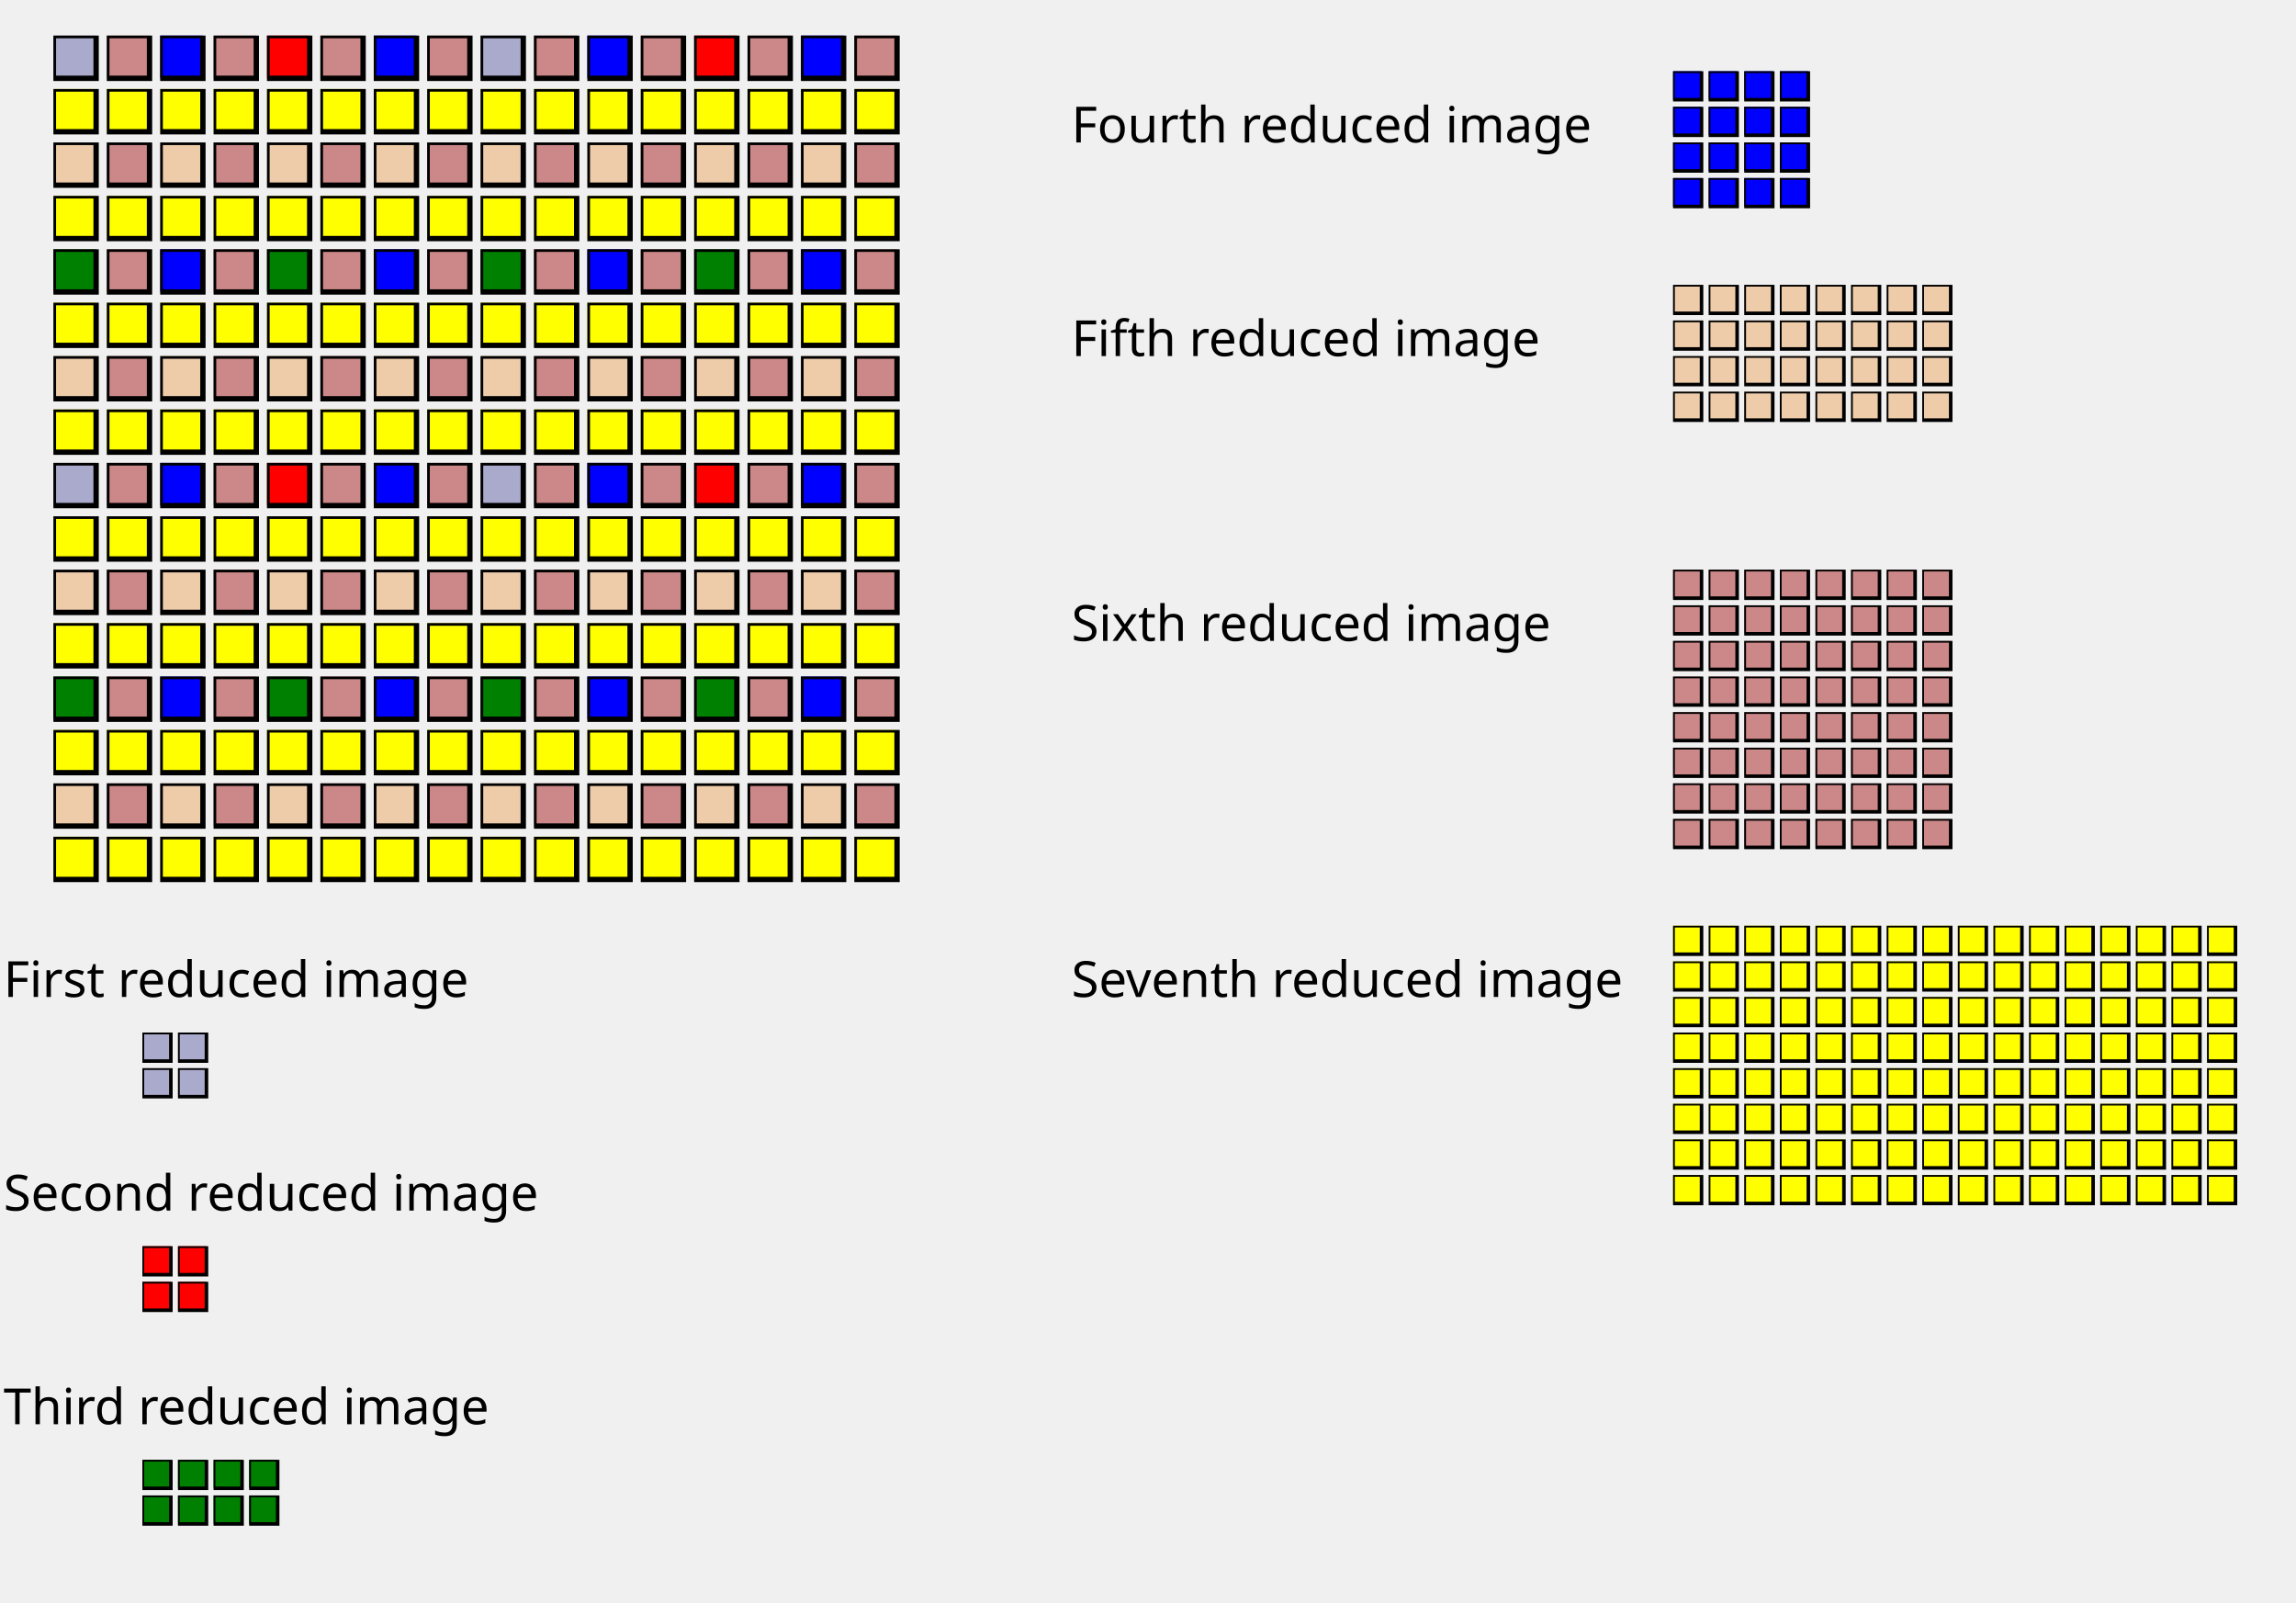
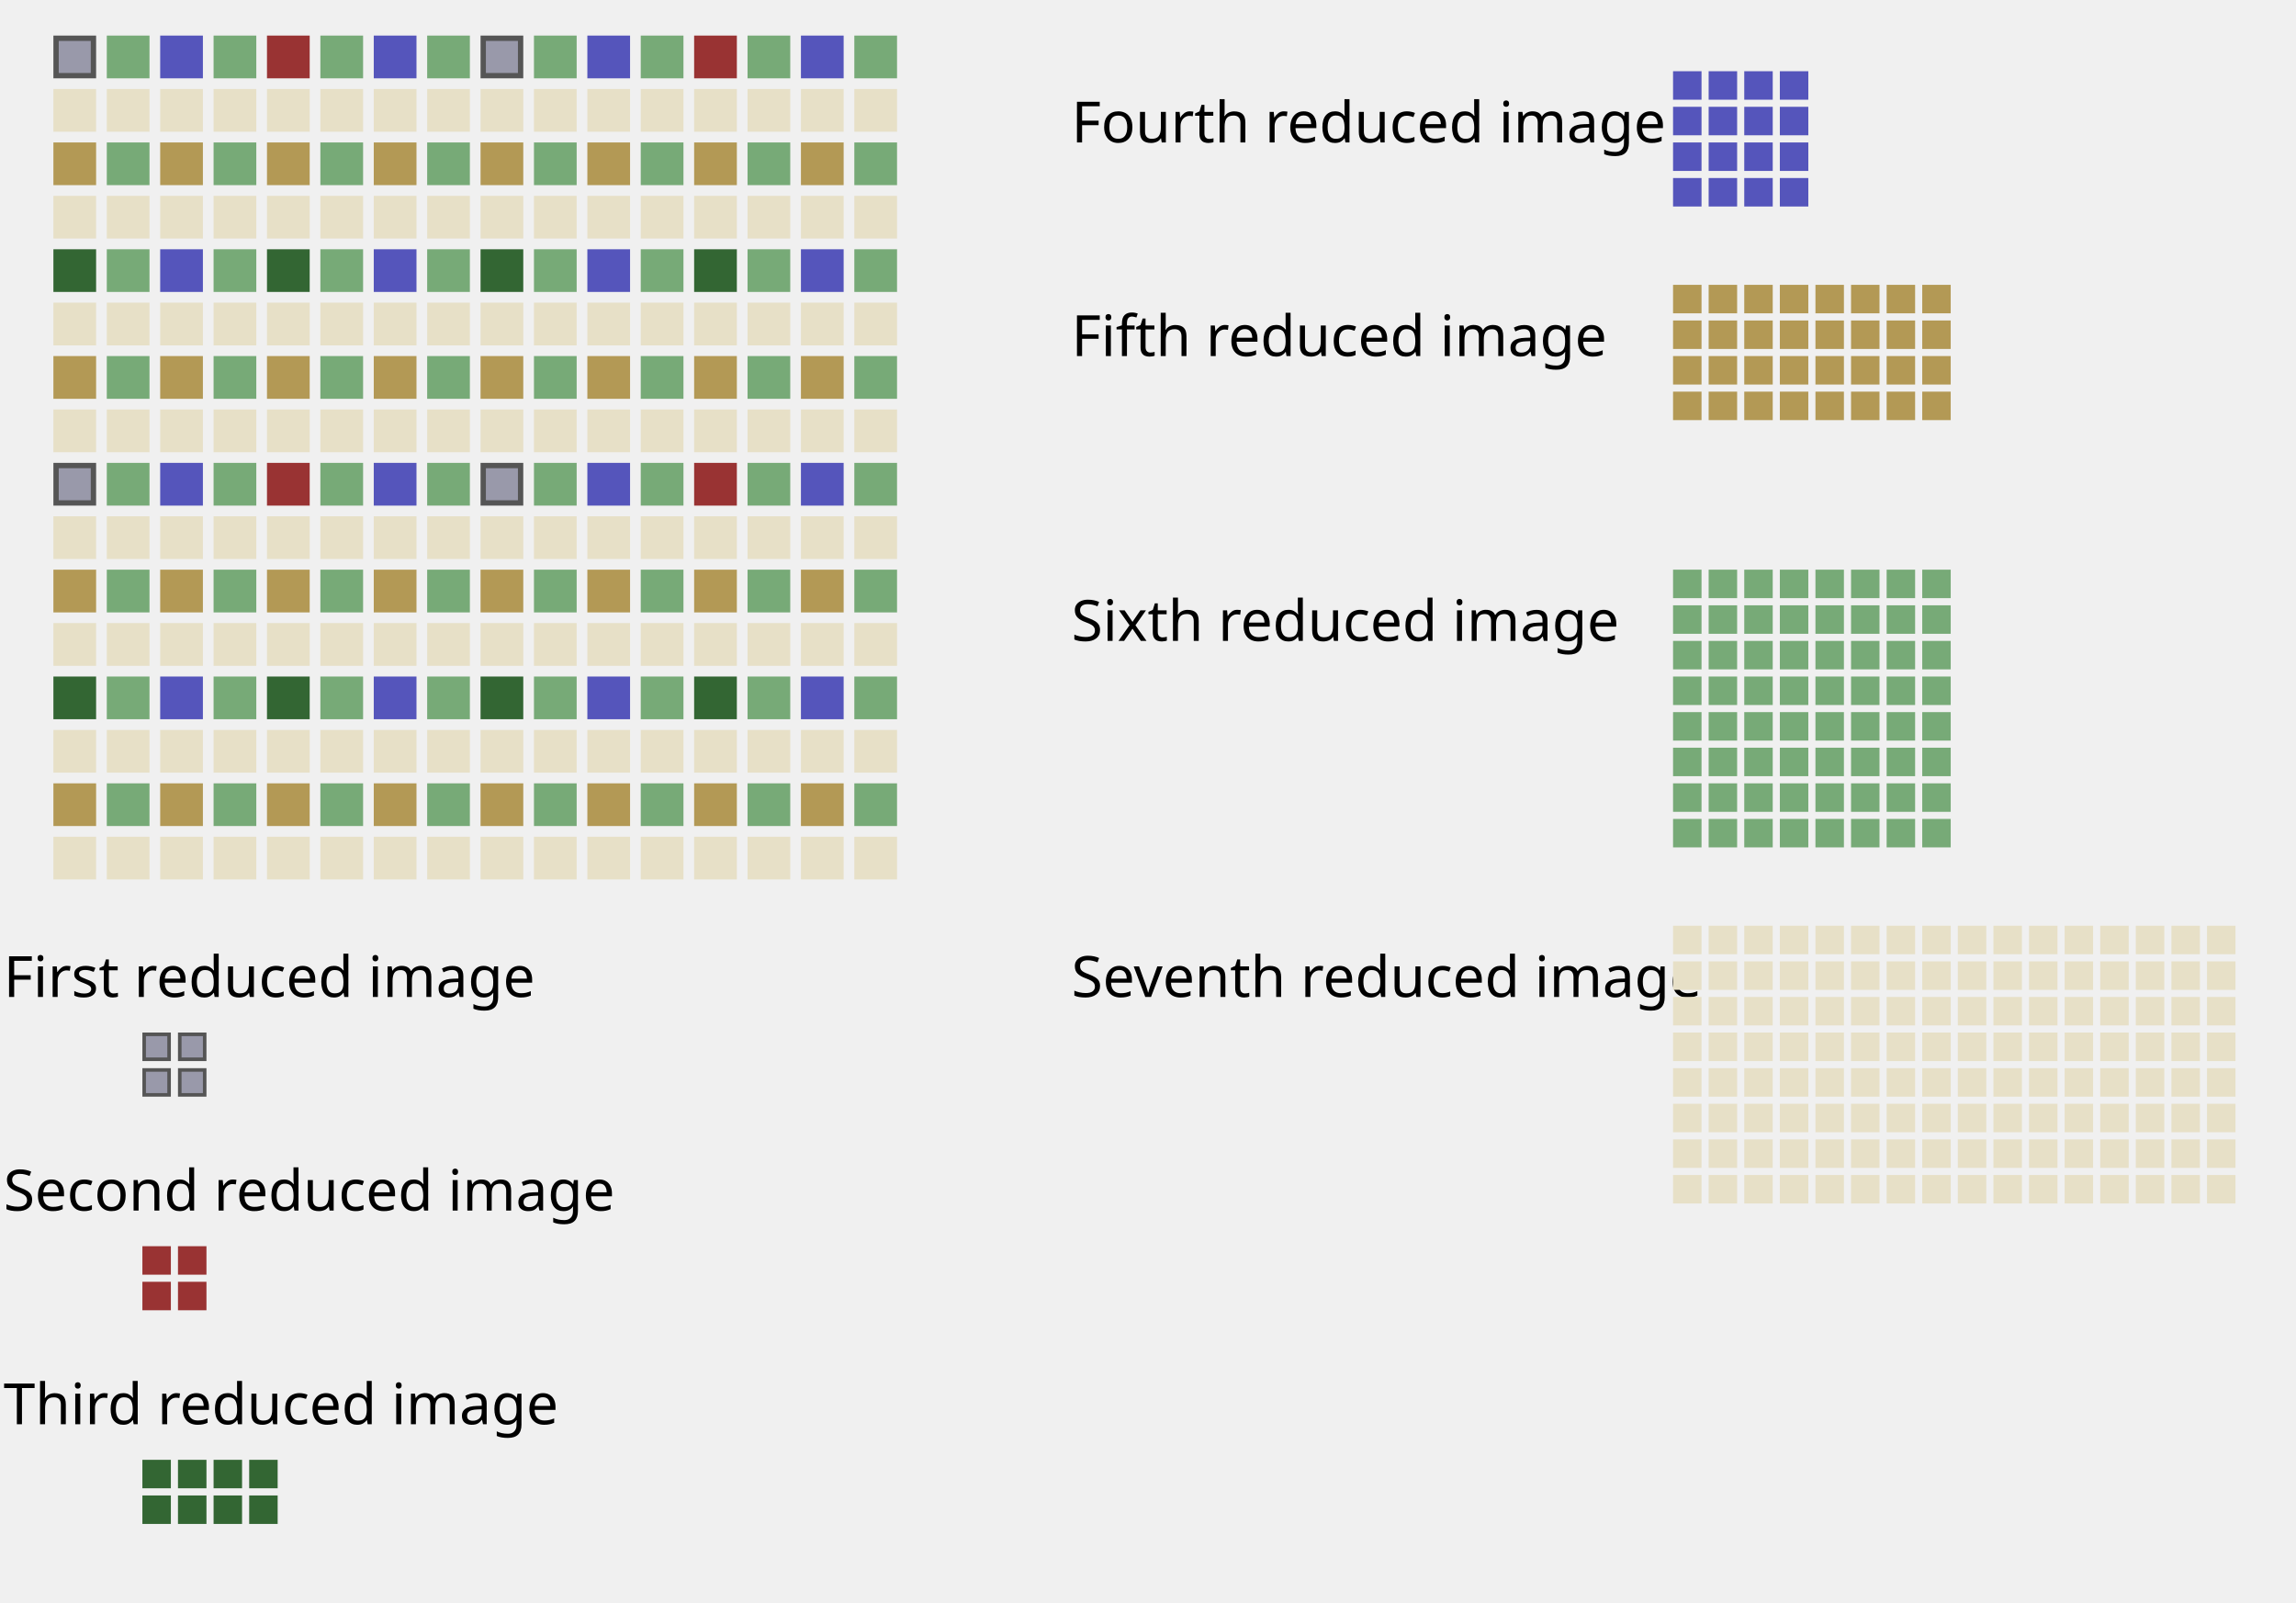
- <svg xmlns="http://www.w3.org/2000/svg" xmlns:xlink="http://www.w3.org/1999/xlink" width="645" height="450">
-   <style type="text/css">
- 
- rect {stroke:black;fill:white;}
- text {font-family:Verdana, sans-serif;font-size:14;text-anchor:start}
- line {stroke:black;stroke-width:1}
- 
+ <svg xmlns="http://www.w3.org/2000/svg" xmlns:xlink="http://www.w3.org/1999/xlink" viewBox="0 0 645 450">
+   <style>
+     @font-face {
+     font-family: OS_Cond_Med;
+     src: url(./fonts/OS_Cond_Med.woff2);
+     }
+     rect {
+         stroke:none;
+         fill:white;
+         }
+     text {
+         font-family: OS_Cond_Med;
+         font-size:16px;
+         text-anchor:start
+         }
+     line {
+         stroke:black;
+         stroke-width:1
+         }
</style>
  <defs>
-     <symbol id="filter1">
-       <rect width="8" height="8" style="fill:#EECCAA" />
-     </symbol>
-     <symbol id="filter2">
-       <rect width="8" height="8" style="fill:#AABBEE" />
-     </symbol>
-     <symbol id="filter3">
-       <rect width="8" height="8" style="fill:#BBEEAA" />
-     </symbol>
-     <symbol id="pixel">
-       <rect width="8" height="8" style="fill:white" />
-     </symbol>
    <symbol id="pixel1">
-       <rect width="8" height="8" style="fill:#AAAACC" />
+       <rect width="8" height="8" style="fill:#555" />
+       <rect width="6" height="6" x="1" y="1" style="fill:#99A" />
    </symbol>
    <symbol id="pixel2">
-       <rect width="8" height="8" style="fill:red" />
+       <rect width="8" height="8" style="fill:#933" />
    </symbol>
    <symbol id="pixel3">
-       <rect width="8" height="8" style="fill:green" />
+       <rect width="8" height="8" style="fill:#363" />
    </symbol>
    <symbol id="pixel4">
-       <rect width="8" height="8" style="fill:blue" />
+       <rect width="8" height="8" style="fill:#55B" />
    </symbol>
    <symbol id="pixel5">
-       <rect width="8" height="8" style="fill:#EECCAA" />
+       <rect width="8" height="8" style="fill:#B39955" />
    </symbol>
    <symbol id="pixel6">
-       <rect width="8" height="8" style="fill:#CC8888" />
+       <rect width="8" height="8" style="fill:#77AA77" />
    </symbol>
    <symbol id="pixel7">
-       <rect width="8" height="8" style="fill:yellow" />
+       <rect width="8" height="8" style="fill:#E7E0C7" />
    </symbol>
    <symbol id="varrow">
      <line x1="0" y1="0" x2="-5" y2="-5" />
      <line x1="0" y1="0" x2="5" y2="-5" />
      <line x1="0" y1="0" x2="0" y2="-40" />
    </symbol>
    <symbol id="ivarrow">
      <line x1="0" y1="0" x2="5" y2="5" />
      <line x1="0" y1="0" x2="-5" y2="5" />
      <line x1="0" y1="0" x2="0" y2="40" />
    </symbol>
  </defs>
  <g style="fill:none; stroke:black; stroke-width:1" transform="translate(15,10)">
    <g transform="scale(1.5)">
      <use transform="translate(0,0)" xlink:href="#pixel1" />
      <use transform="translate(10,0)" xlink:href="#pixel6" />
      <use transform="translate(20,0)" xlink:href="#pixel4" />
      <use transform="translate(30,0)" xlink:href="#pixel6" />
      <use transform="translate(40,0)" xlink:href="#pixel2" />
      <use transform="translate(50,0)" xlink:href="#pixel6" />
      <use transform="translate(60,0)" xlink:href="#pixel4" />
      <use transform="translate(70,0)" xlink:href="#pixel6" />
      <use transform="translate(80,0)" xlink:href="#pixel1" />
      <use transform="translate(90,0)" xlink:href="#pixel6" />
      <use transform="translate(100,0)" xlink:href="#pixel4" />
      <use transform="translate(110,0)" xlink:href="#pixel6" />
      <use transform="translate(120,0)" xlink:href="#pixel2" />
      <use transform="translate(130,0)" xlink:href="#pixel6" />
      <use transform="translate(140,0)" xlink:href="#pixel4" />
      <use transform="translate(150,0)" xlink:href="#pixel6" />
      <use transform="translate(0,10)" xlink:href="#pixel7" />
      <use transform="translate(10,10)" xlink:href="#pixel7" />
      <use transform="translate(20,10)" xlink:href="#pixel7" />
      <use transform="translate(30,10)" xlink:href="#pixel7" />
      <use transform="translate(40,10)" xlink:href="#pixel7" />
      <use transform="translate(50,10)" xlink:href="#pixel7" />
      <use transform="translate(60,10)" xlink:href="#pixel7" />
      <use transform="translate(70,10)" xlink:href="#pixel7" />
      <use transform="translate(80,10)" xlink:href="#pixel7" />
      <use transform="translate(90,10)" xlink:href="#pixel7" />
      <use transform="translate(100,10)" xlink:href="#pixel7" />
      <use transform="translate(110,10)" xlink:href="#pixel7" />
      <use transform="translate(120,10)" xlink:href="#pixel7" />
      <use transform="translate(130,10)" xlink:href="#pixel7" />
      <use transform="translate(140,10)" xlink:href="#pixel7" />
      <use transform="translate(150,10)" xlink:href="#pixel7" />
      <use transform="translate(0,20)" xlink:href="#pixel5" />
      <use transform="translate(10,20)" xlink:href="#pixel6" />
      <use transform="translate(20,20)" xlink:href="#pixel5" />
      <use transform="translate(30,20)" xlink:href="#pixel6" />
      <use transform="translate(40,20)" xlink:href="#pixel5" />
      <use transform="translate(50,20)" xlink:href="#pixel6" />
      <use transform="translate(60,20)" xlink:href="#pixel5" />
      <use transform="translate(70,20)" xlink:href="#pixel6" />
      <use transform="translate(80,20)" xlink:href="#pixel5" />
      <use transform="translate(90,20)" xlink:href="#pixel6" />
      <use transform="translate(100,20)" xlink:href="#pixel5" />
      <use transform="translate(110,20)" xlink:href="#pixel6" />
      <use transform="translate(120,20)" xlink:href="#pixel5" />
      <use transform="translate(130,20)" xlink:href="#pixel6" />
      <use transform="translate(140,20)" xlink:href="#pixel5" />
      <use transform="translate(150,20)" xlink:href="#pixel6" />
      <use transform="translate(0,30)" xlink:href="#pixel7" />
      <use transform="translate(10,30)" xlink:href="#pixel7" />
      <use transform="translate(20,30)" xlink:href="#pixel7" />
      <use transform="translate(30,30)" xlink:href="#pixel7" />
      <use transform="translate(40,30)" xlink:href="#pixel7" />
      <use transform="translate(50,30)" xlink:href="#pixel7" />
      <use transform="translate(60,30)" xlink:href="#pixel7" />
      <use transform="translate(70,30)" xlink:href="#pixel7" />
      <use transform="translate(80,30)" xlink:href="#pixel7" />
      <use transform="translate(90,30)" xlink:href="#pixel7" />
      <use transform="translate(100,30)" xlink:href="#pixel7" />
      <use transform="translate(110,30)" xlink:href="#pixel7" />
      <use transform="translate(120,30)" xlink:href="#pixel7" />
      <use transform="translate(130,30)" xlink:href="#pixel7" />
      <use transform="translate(140,30)" xlink:href="#pixel7" />
      <use transform="translate(150,30)" xlink:href="#pixel7" />
      <use transform="translate(0,40)" xlink:href="#pixel3" />
      <use transform="translate(10,40)" xlink:href="#pixel6" />
      <use transform="translate(20,40)" xlink:href="#pixel4" />
      <use transform="translate(30,40)" xlink:href="#pixel6" />
      <use transform="translate(40,40)" xlink:href="#pixel3" />
      <use transform="translate(50,40)" xlink:href="#pixel6" />
      <use transform="translate(60,40)" xlink:href="#pixel4" />
      <use transform="translate(70,40)" xlink:href="#pixel6" />
      <use transform="translate(80,40)" xlink:href="#pixel3" />
      <use transform="translate(90,40)" xlink:href="#pixel6" />
      <use transform="translate(100,40)" xlink:href="#pixel4" />
      <use transform="translate(110,40)" xlink:href="#pixel6" />
      <use transform="translate(120,40)" xlink:href="#pixel3" />
      <use transform="translate(130,40)" xlink:href="#pixel6" />
      <use transform="translate(140,40)" xlink:href="#pixel4" />
      <use transform="translate(150,40)" xlink:href="#pixel6" />
      <use transform="translate(0,50)" xlink:href="#pixel7" />
      <use transform="translate(10,50)" xlink:href="#pixel7" />
      <use transform="translate(20,50)" xlink:href="#pixel7" />
      <use transform="translate(30,50)" xlink:href="#pixel7" />
      <use transform="translate(40,50)" xlink:href="#pixel7" />
      <use transform="translate(50,50)" xlink:href="#pixel7" />
      <use transform="translate(60,50)" xlink:href="#pixel7" />
      <use transform="translate(70,50)" xlink:href="#pixel7" />
      <use transform="translate(80,50)" xlink:href="#pixel7" />
      <use transform="translate(90,50)" xlink:href="#pixel7" />
      <use transform="translate(100,50)" xlink:href="#pixel7" />
      <use transform="translate(110,50)" xlink:href="#pixel7" />
      <use transform="translate(120,50)" xlink:href="#pixel7" />
      <use transform="translate(130,50)" xlink:href="#pixel7" />
      <use transform="translate(140,50)" xlink:href="#pixel7" />
      <use transform="translate(150,50)" xlink:href="#pixel7" />
      <use transform="translate(0,60)" xlink:href="#pixel5" />
      <use transform="translate(10,60)" xlink:href="#pixel6" />
      <use transform="translate(20,60)" xlink:href="#pixel5" />
      <use transform="translate(30,60)" xlink:href="#pixel6" />
      <use transform="translate(40,60)" xlink:href="#pixel5" />
      <use transform="translate(50,60)" xlink:href="#pixel6" />
      <use transform="translate(60,60)" xlink:href="#pixel5" />
      <use transform="translate(70,60)" xlink:href="#pixel6" />
      <use transform="translate(80,60)" xlink:href="#pixel5" />
      <use transform="translate(90,60)" xlink:href="#pixel6" />
      <use transform="translate(100,60)" xlink:href="#pixel5" />
      <use transform="translate(110,60)" xlink:href="#pixel6" />
      <use transform="translate(120,60)" xlink:href="#pixel5" />
      <use transform="translate(130,60)" xlink:href="#pixel6" />
      <use transform="translate(140,60)" xlink:href="#pixel5" />
      <use transform="translate(150,60)" xlink:href="#pixel6" />
      <use transform="translate(0,70)" xlink:href="#pixel7" />
      <use transform="translate(10,70)" xlink:href="#pixel7" />
      <use transform="translate(20,70)" xlink:href="#pixel7" />
      <use transform="translate(30,70)" xlink:href="#pixel7" />
      <use transform="translate(40,70)" xlink:href="#pixel7" />
      <use transform="translate(50,70)" xlink:href="#pixel7" />
      <use transform="translate(60,70)" xlink:href="#pixel7" />
      <use transform="translate(70,70)" xlink:href="#pixel7" />
      <use transform="translate(80,70)" xlink:href="#pixel7" />
      <use transform="translate(90,70)" xlink:href="#pixel7" />
      <use transform="translate(100,70)" xlink:href="#pixel7" />
      <use transform="translate(110,70)" xlink:href="#pixel7" />
      <use transform="translate(120,70)" xlink:href="#pixel7" />
      <use transform="translate(130,70)" xlink:href="#pixel7" />
      <use transform="translate(140,70)" xlink:href="#pixel7" />
      <use transform="translate(150,70)" xlink:href="#pixel7" />
      <use transform="translate(0,80)" xlink:href="#pixel1" />
      <use transform="translate(10,80)" xlink:href="#pixel6" />
      <use transform="translate(20,80)" xlink:href="#pixel4" />
      <use transform="translate(30,80)" xlink:href="#pixel6" />
      <use transform="translate(40,80)" xlink:href="#pixel2" />
      <use transform="translate(50,80)" xlink:href="#pixel6" />
      <use transform="translate(60,80)" xlink:href="#pixel4" />
      <use transform="translate(70,80)" xlink:href="#pixel6" />
      <use transform="translate(80,80)" xlink:href="#pixel1" />
      <use transform="translate(90,80)" xlink:href="#pixel6" />
      <use transform="translate(100,80)" xlink:href="#pixel4" />
      <use transform="translate(110,80)" xlink:href="#pixel6" />
      <use transform="translate(120,80)" xlink:href="#pixel2" />
      <use transform="translate(130,80)" xlink:href="#pixel6" />
      <use transform="translate(140,80)" xlink:href="#pixel4" />
      <use transform="translate(150,80)" xlink:href="#pixel6" />
      <use transform="translate(0,90)" xlink:href="#pixel7" />
      <use transform="translate(10,90)" xlink:href="#pixel7" />
      <use transform="translate(20,90)" xlink:href="#pixel7" />
      <use transform="translate(30,90)" xlink:href="#pixel7" />
      <use transform="translate(40,90)" xlink:href="#pixel7" />
      <use transform="translate(50,90)" xlink:href="#pixel7" />
      <use transform="translate(60,90)" xlink:href="#pixel7" />
      <use transform="translate(70,90)" xlink:href="#pixel7" />
      <use transform="translate(80,90)" xlink:href="#pixel7" />
      <use transform="translate(90,90)" xlink:href="#pixel7" />
      <use transform="translate(100,90)" xlink:href="#pixel7" />
      <use transform="translate(110,90)" xlink:href="#pixel7" />
      <use transform="translate(120,90)" xlink:href="#pixel7" />
      <use transform="translate(130,90)" xlink:href="#pixel7" />
      <use transform="translate(140,90)" xlink:href="#pixel7" />
      <use transform="translate(150,90)" xlink:href="#pixel7" />
      <use transform="translate(0,100)" xlink:href="#pixel5" />
      <use transform="translate(10,100)" xlink:href="#pixel6" />
      <use transform="translate(20,100)" xlink:href="#pixel5" />
      <use transform="translate(30,100)" xlink:href="#pixel6" />
      <use transform="translate(40,100)" xlink:href="#pixel5" />
      <use transform="translate(50,100)" xlink:href="#pixel6" />
      <use transform="translate(60,100)" xlink:href="#pixel5" />
      <use transform="translate(70,100)" xlink:href="#pixel6" />
      <use transform="translate(80,100)" xlink:href="#pixel5" />
      <use transform="translate(90,100)" xlink:href="#pixel6" />
      <use transform="translate(100,100)" xlink:href="#pixel5" />
      <use transform="translate(110,100)" xlink:href="#pixel6" />
      <use transform="translate(120,100)" xlink:href="#pixel5" />
      <use transform="translate(130,100)" xlink:href="#pixel6" />
      <use transform="translate(140,100)" xlink:href="#pixel5" />
      <use transform="translate(150,100)" xlink:href="#pixel6" />
      <use transform="translate(0,110)" xlink:href="#pixel7" />
      <use transform="translate(10,110)" xlink:href="#pixel7" />
      <use transform="translate(20,110)" xlink:href="#pixel7" />
      <use transform="translate(30,110)" xlink:href="#pixel7" />
      <use transform="translate(40,110)" xlink:href="#pixel7" />
      <use transform="translate(50,110)" xlink:href="#pixel7" />
      <use transform="translate(60,110)" xlink:href="#pixel7" />
      <use transform="translate(70,110)" xlink:href="#pixel7" />
      <use transform="translate(80,110)" xlink:href="#pixel7" />
      <use transform="translate(90,110)" xlink:href="#pixel7" />
      <use transform="translate(100,110)" xlink:href="#pixel7" />
      <use transform="translate(110,110)" xlink:href="#pixel7" />
      <use transform="translate(120,110)" xlink:href="#pixel7" />
      <use transform="translate(130,110)" xlink:href="#pixel7" />
      <use transform="translate(140,110)" xlink:href="#pixel7" />
      <use transform="translate(150,110)" xlink:href="#pixel7" />
      <use transform="translate(0,120)" xlink:href="#pixel3" />
      <use transform="translate(10,120)" xlink:href="#pixel6" />
      <use transform="translate(20,120)" xlink:href="#pixel4" />
      <use transform="translate(30,120)" xlink:href="#pixel6" />
      <use transform="translate(40,120)" xlink:href="#pixel3" />
      <use transform="translate(50,120)" xlink:href="#pixel6" />
      <use transform="translate(60,120)" xlink:href="#pixel4" />
      <use transform="translate(70,120)" xlink:href="#pixel6" />
      <use transform="translate(80,120)" xlink:href="#pixel3" />
      <use transform="translate(90,120)" xlink:href="#pixel6" />
      <use transform="translate(100,120)" xlink:href="#pixel4" />
      <use transform="translate(110,120)" xlink:href="#pixel6" />
      <use transform="translate(120,120)" xlink:href="#pixel3" />
      <use transform="translate(130,120)" xlink:href="#pixel6" />
      <use transform="translate(140,120)" xlink:href="#pixel4" />
      <use transform="translate(150,120)" xlink:href="#pixel6" />
      <use transform="translate(0,130)" xlink:href="#pixel7" />
      <use transform="translate(10,130)" xlink:href="#pixel7" />
      <use transform="translate(20,130)" xlink:href="#pixel7" />
      <use transform="translate(30,130)" xlink:href="#pixel7" />
      <use transform="translate(40,130)" xlink:href="#pixel7" />
      <use transform="translate(50,130)" xlink:href="#pixel7" />
      <use transform="translate(60,130)" xlink:href="#pixel7" />
      <use transform="translate(70,130)" xlink:href="#pixel7" />
      <use transform="translate(80,130)" xlink:href="#pixel7" />
      <use transform="translate(90,130)" xlink:href="#pixel7" />
      <use transform="translate(100,130)" xlink:href="#pixel7" />
      <use transform="translate(110,130)" xlink:href="#pixel7" />
      <use transform="translate(120,130)" xlink:href="#pixel7" />
      <use transform="translate(130,130)" xlink:href="#pixel7" />
      <use transform="translate(140,130)" xlink:href="#pixel7" />
      <use transform="translate(150,130)" xlink:href="#pixel7" />
      <use transform="translate(0,140)" xlink:href="#pixel5" />
      <use transform="translate(10,140)" xlink:href="#pixel6" />
      <use transform="translate(20,140)" xlink:href="#pixel5" />
      <use transform="translate(30,140)" xlink:href="#pixel6" />
      <use transform="translate(40,140)" xlink:href="#pixel5" />
      <use transform="translate(50,140)" xlink:href="#pixel6" />
      <use transform="translate(60,140)" xlink:href="#pixel5" />
      <use transform="translate(70,140)" xlink:href="#pixel6" />
      <use transform="translate(80,140)" xlink:href="#pixel5" />
      <use transform="translate(90,140)" xlink:href="#pixel6" />
      <use transform="translate(100,140)" xlink:href="#pixel5" />
      <use transform="translate(110,140)" xlink:href="#pixel6" />
      <use transform="translate(120,140)" xlink:href="#pixel5" />
      <use transform="translate(130,140)" xlink:href="#pixel6" />
      <use transform="translate(140,140)" xlink:href="#pixel5" />
      <use transform="translate(150,140)" xlink:href="#pixel6" />
      <use transform="translate(0,150)" xlink:href="#pixel7" />
      <use transform="translate(10,150)" xlink:href="#pixel7" />
      <use transform="translate(20,150)" xlink:href="#pixel7" />
      <use transform="translate(30,150)" xlink:href="#pixel7" />
      <use transform="translate(40,150)" xlink:href="#pixel7" />
      <use transform="translate(50,150)" xlink:href="#pixel7" />
      <use transform="translate(60,150)" xlink:href="#pixel7" />
      <use transform="translate(70,150)" xlink:href="#pixel7" />
      <use transform="translate(80,150)" xlink:href="#pixel7" />
      <use transform="translate(90,150)" xlink:href="#pixel7" />
      <use transform="translate(100,150)" xlink:href="#pixel7" />
      <use transform="translate(110,150)" xlink:href="#pixel7" />
      <use transform="translate(120,150)" xlink:href="#pixel7" />
      <use transform="translate(130,150)" xlink:href="#pixel7" />
      <use transform="translate(140,150)" xlink:href="#pixel7" />
      <use transform="translate(150,150)" xlink:href="#pixel7" />
    </g>
  </g>
  <g transform="translate(0,260)">
    <text x="1" y="20">First reduced image</text>
    <g transform="translate(40,30)">
      <use transform="translate(0,0)" xlink:href="#pixel1" />
      <use transform="translate(10,0)" xlink:href="#pixel1" />
      <use transform="translate(0,10)" xlink:href="#pixel1" />
      <use transform="translate(10,10)" xlink:href="#pixel1" />
    </g>
  </g>
  <g transform="translate(0,320)">
    <text x="1" y="20">Second reduced image</text>
    <g transform="translate(40,30)">
      <use transform="translate(0,0)" xlink:href="#pixel2" />
      <use transform="translate(0,10)" xlink:href="#pixel2" />
      <use transform="translate(10,0)" xlink:href="#pixel2" />
      <use transform="translate(10,10)" xlink:href="#pixel2" />
    </g>
  </g>
  <g transform="translate(0,380)">
    <text x="1" y="20">Third reduced image</text>
    <g transform="translate(40,30)">
      <use transform="translate(0,0)" xlink:href="#pixel3" />
      <use transform="translate(10,0)" xlink:href="#pixel3" />
      <use transform="translate(20,0)" xlink:href="#pixel3" />
      <use transform="translate(30,0)" xlink:href="#pixel3" />
      <use transform="translate(0,10)" xlink:href="#pixel3" />
      <use transform="translate(10,10)" xlink:href="#pixel3" />
      <use transform="translate(20,10)" xlink:href="#pixel3" />
      <use transform="translate(30,10)" xlink:href="#pixel3" />
    </g>
  </g>
  <g transform="translate(300,20)">
    <text x="1" y="20">Fourth reduced image</text>
    <g transform="translate(170,0)">
      <use transform="translate(0,0)" xlink:href="#pixel4" />
      <use transform="translate(10,0)" xlink:href="#pixel4" />
      <use transform="translate(20,0)" xlink:href="#pixel4" />
      <use transform="translate(30,0)" xlink:href="#pixel4" />
      <use transform="translate(0,10)" xlink:href="#pixel4" />
      <use transform="translate(10,10)" xlink:href="#pixel4" />
      <use transform="translate(20,10)" xlink:href="#pixel4" />
      <use transform="translate(30,10)" xlink:href="#pixel4" />
      <use transform="translate(0,20)" xlink:href="#pixel4" />
      <use transform="translate(10,20)" xlink:href="#pixel4" />
      <use transform="translate(20,20)" xlink:href="#pixel4" />
      <use transform="translate(30,20)" xlink:href="#pixel4" />
      <use transform="translate(0,30)" xlink:href="#pixel4" />
      <use transform="translate(10,30)" xlink:href="#pixel4" />
      <use transform="translate(20,30)" xlink:href="#pixel4" />
      <use transform="translate(30,30)" xlink:href="#pixel4" />
    </g>
  </g>
  <g transform="translate(300,80)">
    <text x="1" y="20">Fifth reduced image</text>
    <g transform="translate(170,0)">
      <use transform="translate(0,0)" xlink:href="#pixel5" />
      <use transform="translate(10,0)" xlink:href="#pixel5" />
      <use transform="translate(20,0)" xlink:href="#pixel5" />
      <use transform="translate(30,0)" xlink:href="#pixel5" />
      <use transform="translate(40,0)" xlink:href="#pixel5" />
      <use transform="translate(50,0)" xlink:href="#pixel5" />
      <use transform="translate(60,0)" xlink:href="#pixel5" />
      <use transform="translate(70,0)" xlink:href="#pixel5" />
      <use transform="translate(0,10)" xlink:href="#pixel5" />
      <use transform="translate(10,10)" xlink:href="#pixel5" />
      <use transform="translate(20,10)" xlink:href="#pixel5" />
      <use transform="translate(30,10)" xlink:href="#pixel5" />
      <use transform="translate(40,10)" xlink:href="#pixel5" />
      <use transform="translate(50,10)" xlink:href="#pixel5" />
      <use transform="translate(60,10)" xlink:href="#pixel5" />
      <use transform="translate(70,10)" xlink:href="#pixel5" />
      <use transform="translate(0,20)" xlink:href="#pixel5" />
      <use transform="translate(10,20)" xlink:href="#pixel5" />
      <use transform="translate(20,20)" xlink:href="#pixel5" />
      <use transform="translate(30,20)" xlink:href="#pixel5" />
      <use transform="translate(40,20)" xlink:href="#pixel5" />
      <use transform="translate(50,20)" xlink:href="#pixel5" />
      <use transform="translate(60,20)" xlink:href="#pixel5" />
      <use transform="translate(70,20)" xlink:href="#pixel5" />
      <use transform="translate(0,30)" xlink:href="#pixel5" />
      <use transform="translate(10,30)" xlink:href="#pixel5" />
      <use transform="translate(20,30)" xlink:href="#pixel5" />
      <use transform="translate(30,30)" xlink:href="#pixel5" />
      <use transform="translate(40,30)" xlink:href="#pixel5" />
      <use transform="translate(50,30)" xlink:href="#pixel5" />
      <use transform="translate(60,30)" xlink:href="#pixel5" />
      <use transform="translate(70,30)" xlink:href="#pixel5" />
    </g>
  </g>
  <g transform="translate(300,160)">
    <text x="1" y="20">Sixth reduced image</text>
    <g transform="translate(170,0)">
      <use transform="translate(0,0)" xlink:href="#pixel6" />
      <use transform="translate(10,0)" xlink:href="#pixel6" />
      <use transform="translate(20,0)" xlink:href="#pixel6" />
      <use transform="translate(30,0)" xlink:href="#pixel6" />
      <use transform="translate(40,0)" xlink:href="#pixel6" />
      <use transform="translate(50,0)" xlink:href="#pixel6" />
      <use transform="translate(60,0)" xlink:href="#pixel6" />
      <use transform="translate(70,0)" xlink:href="#pixel6" />
      <use transform="translate(0,10)" xlink:href="#pixel6" />
      <use transform="translate(10,10)" xlink:href="#pixel6" />
      <use transform="translate(20,10)" xlink:href="#pixel6" />
      <use transform="translate(30,10)" xlink:href="#pixel6" />
      <use transform="translate(40,10)" xlink:href="#pixel6" />
      <use transform="translate(50,10)" xlink:href="#pixel6" />
      <use transform="translate(60,10)" xlink:href="#pixel6" />
      <use transform="translate(70,10)" xlink:href="#pixel6" />
      <use transform="translate(0,20)" xlink:href="#pixel6" />
      <use transform="translate(10,20)" xlink:href="#pixel6" />
      <use transform="translate(20,20)" xlink:href="#pixel6" />
      <use transform="translate(30,20)" xlink:href="#pixel6" />
      <use transform="translate(40,20)" xlink:href="#pixel6" />
      <use transform="translate(50,20)" xlink:href="#pixel6" />
      <use transform="translate(60,20)" xlink:href="#pixel6" />
      <use transform="translate(70,20)" xlink:href="#pixel6" />
      <use transform="translate(0,30)" xlink:href="#pixel6" />
      <use transform="translate(10,30)" xlink:href="#pixel6" />
      <use transform="translate(20,30)" xlink:href="#pixel6" />
      <use transform="translate(30,30)" xlink:href="#pixel6" />
      <use transform="translate(40,30)" xlink:href="#pixel6" />
      <use transform="translate(50,30)" xlink:href="#pixel6" />
      <use transform="translate(60,30)" xlink:href="#pixel6" />
      <use transform="translate(70,30)" xlink:href="#pixel6" />
      <use transform="translate(0,40)" xlink:href="#pixel6" />
      <use transform="translate(10,40)" xlink:href="#pixel6" />
      <use transform="translate(20,40)" xlink:href="#pixel6" />
      <use transform="translate(30,40)" xlink:href="#pixel6" />
      <use transform="translate(40,40)" xlink:href="#pixel6" />
      <use transform="translate(50,40)" xlink:href="#pixel6" />
      <use transform="translate(60,40)" xlink:href="#pixel6" />
      <use transform="translate(70,40)" xlink:href="#pixel6" />
      <use transform="translate(0,50)" xlink:href="#pixel6" />
      <use transform="translate(10,50)" xlink:href="#pixel6" />
      <use transform="translate(20,50)" xlink:href="#pixel6" />
      <use transform="translate(30,50)" xlink:href="#pixel6" />
      <use transform="translate(40,50)" xlink:href="#pixel6" />
      <use transform="translate(50,50)" xlink:href="#pixel6" />
      <use transform="translate(60,50)" xlink:href="#pixel6" />
      <use transform="translate(70,50)" xlink:href="#pixel6" />
      <use transform="translate(0,60)" xlink:href="#pixel6" />
      <use transform="translate(10,60)" xlink:href="#pixel6" />
      <use transform="translate(20,60)" xlink:href="#pixel6" />
      <use transform="translate(30,60)" xlink:href="#pixel6" />
      <use transform="translate(40,60)" xlink:href="#pixel6" />
      <use transform="translate(50,60)" xlink:href="#pixel6" />
      <use transform="translate(60,60)" xlink:href="#pixel6" />
      <use transform="translate(70,60)" xlink:href="#pixel6" />
      <use transform="translate(0,70)" xlink:href="#pixel6" />
      <use transform="translate(10,70)" xlink:href="#pixel6" />
      <use transform="translate(20,70)" xlink:href="#pixel6" />
      <use transform="translate(30,70)" xlink:href="#pixel6" />
      <use transform="translate(40,70)" xlink:href="#pixel6" />
      <use transform="translate(50,70)" xlink:href="#pixel6" />
      <use transform="translate(60,70)" xlink:href="#pixel6" />
      <use transform="translate(70,70)" xlink:href="#pixel6" />
    </g>
  </g>
  <g transform="translate(300,260)">
    <text x="1" y="20">Seventh reduced image</text>
    <g transform="translate(170,0)">
      <use transform="translate(0,0)" xlink:href="#pixel7" />
      <use transform="translate(10,0)" xlink:href="#pixel7" />
      <use transform="translate(20,0)" xlink:href="#pixel7" />
      <use transform="translate(30,0)" xlink:href="#pixel7" />
      <use transform="translate(40,0)" xlink:href="#pixel7" />
      <use transform="translate(50,0)" xlink:href="#pixel7" />
      <use transform="translate(60,0)" xlink:href="#pixel7" />
      <use transform="translate(70,0)" xlink:href="#pixel7" />
      <use transform="translate(80,0)" xlink:href="#pixel7" />
      <use transform="translate(90,0)" xlink:href="#pixel7" />
      <use transform="translate(100,0)" xlink:href="#pixel7" />
      <use transform="translate(110,0)" xlink:href="#pixel7" />
      <use transform="translate(120,0)" xlink:href="#pixel7" />
      <use transform="translate(130,0)" xlink:href="#pixel7" />
      <use transform="translate(140,0)" xlink:href="#pixel7" />
      <use transform="translate(150,0)" xlink:href="#pixel7" />
      <use transform="translate(0,10)" xlink:href="#pixel7" />
      <use transform="translate(10,10)" xlink:href="#pixel7" />
      <use transform="translate(20,10)" xlink:href="#pixel7" />
      <use transform="translate(30,10)" xlink:href="#pixel7" />
      <use transform="translate(40,10)" xlink:href="#pixel7" />
      <use transform="translate(50,10)" xlink:href="#pixel7" />
      <use transform="translate(60,10)" xlink:href="#pixel7" />
      <use transform="translate(70,10)" xlink:href="#pixel7" />
      <use transform="translate(80,10)" xlink:href="#pixel7" />
      <use transform="translate(90,10)" xlink:href="#pixel7" />
      <use transform="translate(100,10)" xlink:href="#pixel7" />
      <use transform="translate(110,10)" xlink:href="#pixel7" />
      <use transform="translate(120,10)" xlink:href="#pixel7" />
      <use transform="translate(130,10)" xlink:href="#pixel7" />
      <use transform="translate(140,10)" xlink:href="#pixel7" />
      <use transform="translate(150,10)" xlink:href="#pixel7" />
      <use transform="translate(0,20)" xlink:href="#pixel7" />
      <use transform="translate(10,20)" xlink:href="#pixel7" />
      <use transform="translate(20,20)" xlink:href="#pixel7" />
      <use transform="translate(30,20)" xlink:href="#pixel7" />
      <use transform="translate(40,20)" xlink:href="#pixel7" />
      <use transform="translate(50,20)" xlink:href="#pixel7" />
      <use transform="translate(60,20)" xlink:href="#pixel7" />
      <use transform="translate(70,20)" xlink:href="#pixel7" />
      <use transform="translate(80,20)" xlink:href="#pixel7" />
      <use transform="translate(90,20)" xlink:href="#pixel7" />
      <use transform="translate(100,20)" xlink:href="#pixel7" />
      <use transform="translate(110,20)" xlink:href="#pixel7" />
      <use transform="translate(120,20)" xlink:href="#pixel7" />
      <use transform="translate(130,20)" xlink:href="#pixel7" />
      <use transform="translate(140,20)" xlink:href="#pixel7" />
      <use transform="translate(150,20)" xlink:href="#pixel7" />
      <use transform="translate(0,30)" xlink:href="#pixel7" />
      <use transform="translate(10,30)" xlink:href="#pixel7" />
      <use transform="translate(20,30)" xlink:href="#pixel7" />
      <use transform="translate(30,30)" xlink:href="#pixel7" />
      <use transform="translate(40,30)" xlink:href="#pixel7" />
      <use transform="translate(50,30)" xlink:href="#pixel7" />
      <use transform="translate(60,30)" xlink:href="#pixel7" />
      <use transform="translate(70,30)" xlink:href="#pixel7" />
      <use transform="translate(80,30)" xlink:href="#pixel7" />
      <use transform="translate(90,30)" xlink:href="#pixel7" />
      <use transform="translate(100,30)" xlink:href="#pixel7" />
      <use transform="translate(110,30)" xlink:href="#pixel7" />
      <use transform="translate(120,30)" xlink:href="#pixel7" />
      <use transform="translate(130,30)" xlink:href="#pixel7" />
      <use transform="translate(140,30)" xlink:href="#pixel7" />
      <use transform="translate(150,30)" xlink:href="#pixel7" />
      <use transform="translate(0,40)" xlink:href="#pixel7" />
      <use transform="translate(10,40)" xlink:href="#pixel7" />
      <use transform="translate(20,40)" xlink:href="#pixel7" />
      <use transform="translate(30,40)" xlink:href="#pixel7" />
      <use transform="translate(40,40)" xlink:href="#pixel7" />
      <use transform="translate(50,40)" xlink:href="#pixel7" />
      <use transform="translate(60,40)" xlink:href="#pixel7" />
      <use transform="translate(70,40)" xlink:href="#pixel7" />
      <use transform="translate(80,40)" xlink:href="#pixel7" />
      <use transform="translate(90,40)" xlink:href="#pixel7" />
      <use transform="translate(100,40)" xlink:href="#pixel7" />
      <use transform="translate(110,40)" xlink:href="#pixel7" />
      <use transform="translate(120,40)" xlink:href="#pixel7" />
      <use transform="translate(130,40)" xlink:href="#pixel7" />
      <use transform="translate(140,40)" xlink:href="#pixel7" />
      <use transform="translate(150,40)" xlink:href="#pixel7" />
      <use transform="translate(0,50)" xlink:href="#pixel7" />
      <use transform="translate(10,50)" xlink:href="#pixel7" />
      <use transform="translate(20,50)" xlink:href="#pixel7" />
      <use transform="translate(30,50)" xlink:href="#pixel7" />
      <use transform="translate(40,50)" xlink:href="#pixel7" />
      <use transform="translate(50,50)" xlink:href="#pixel7" />
      <use transform="translate(60,50)" xlink:href="#pixel7" />
      <use transform="translate(70,50)" xlink:href="#pixel7" />
      <use transform="translate(80,50)" xlink:href="#pixel7" />
      <use transform="translate(90,50)" xlink:href="#pixel7" />
      <use transform="translate(100,50)" xlink:href="#pixel7" />
      <use transform="translate(110,50)" xlink:href="#pixel7" />
      <use transform="translate(120,50)" xlink:href="#pixel7" />
      <use transform="translate(130,50)" xlink:href="#pixel7" />
      <use transform="translate(140,50)" xlink:href="#pixel7" />
      <use transform="translate(150,50)" xlink:href="#pixel7" />
      <use transform="translate(0,60)" xlink:href="#pixel7" />
      <use transform="translate(10,60)" xlink:href="#pixel7" />
      <use transform="translate(20,60)" xlink:href="#pixel7" />
      <use transform="translate(30,60)" xlink:href="#pixel7" />
      <use transform="translate(40,60)" xlink:href="#pixel7" />
      <use transform="translate(50,60)" xlink:href="#pixel7" />
      <use transform="translate(60,60)" xlink:href="#pixel7" />
      <use transform="translate(70,60)" xlink:href="#pixel7" />
      <use transform="translate(80,60)" xlink:href="#pixel7" />
      <use transform="translate(90,60)" xlink:href="#pixel7" />
      <use transform="translate(100,60)" xlink:href="#pixel7" />
      <use transform="translate(110,60)" xlink:href="#pixel7" />
      <use transform="translate(120,60)" xlink:href="#pixel7" />
      <use transform="translate(130,60)" xlink:href="#pixel7" />
      <use transform="translate(140,60)" xlink:href="#pixel7" />
      <use transform="translate(150,60)" xlink:href="#pixel7" />
      <use transform="translate(0,70)" xlink:href="#pixel7" />
      <use transform="translate(10,70)" xlink:href="#pixel7" />
      <use transform="translate(20,70)" xlink:href="#pixel7" />
      <use transform="translate(30,70)" xlink:href="#pixel7" />
      <use transform="translate(40,70)" xlink:href="#pixel7" />
      <use transform="translate(50,70)" xlink:href="#pixel7" />
      <use transform="translate(60,70)" xlink:href="#pixel7" />
      <use transform="translate(70,70)" xlink:href="#pixel7" />
      <use transform="translate(80,70)" xlink:href="#pixel7" />
      <use transform="translate(90,70)" xlink:href="#pixel7" />
      <use transform="translate(100,70)" xlink:href="#pixel7" />
      <use transform="translate(110,70)" xlink:href="#pixel7" />
      <use transform="translate(120,70)" xlink:href="#pixel7" />
      <use transform="translate(130,70)" xlink:href="#pixel7" />
      <use transform="translate(140,70)" xlink:href="#pixel7" />
      <use transform="translate(150,70)" xlink:href="#pixel7" />
    </g>
  </g>
</svg>
